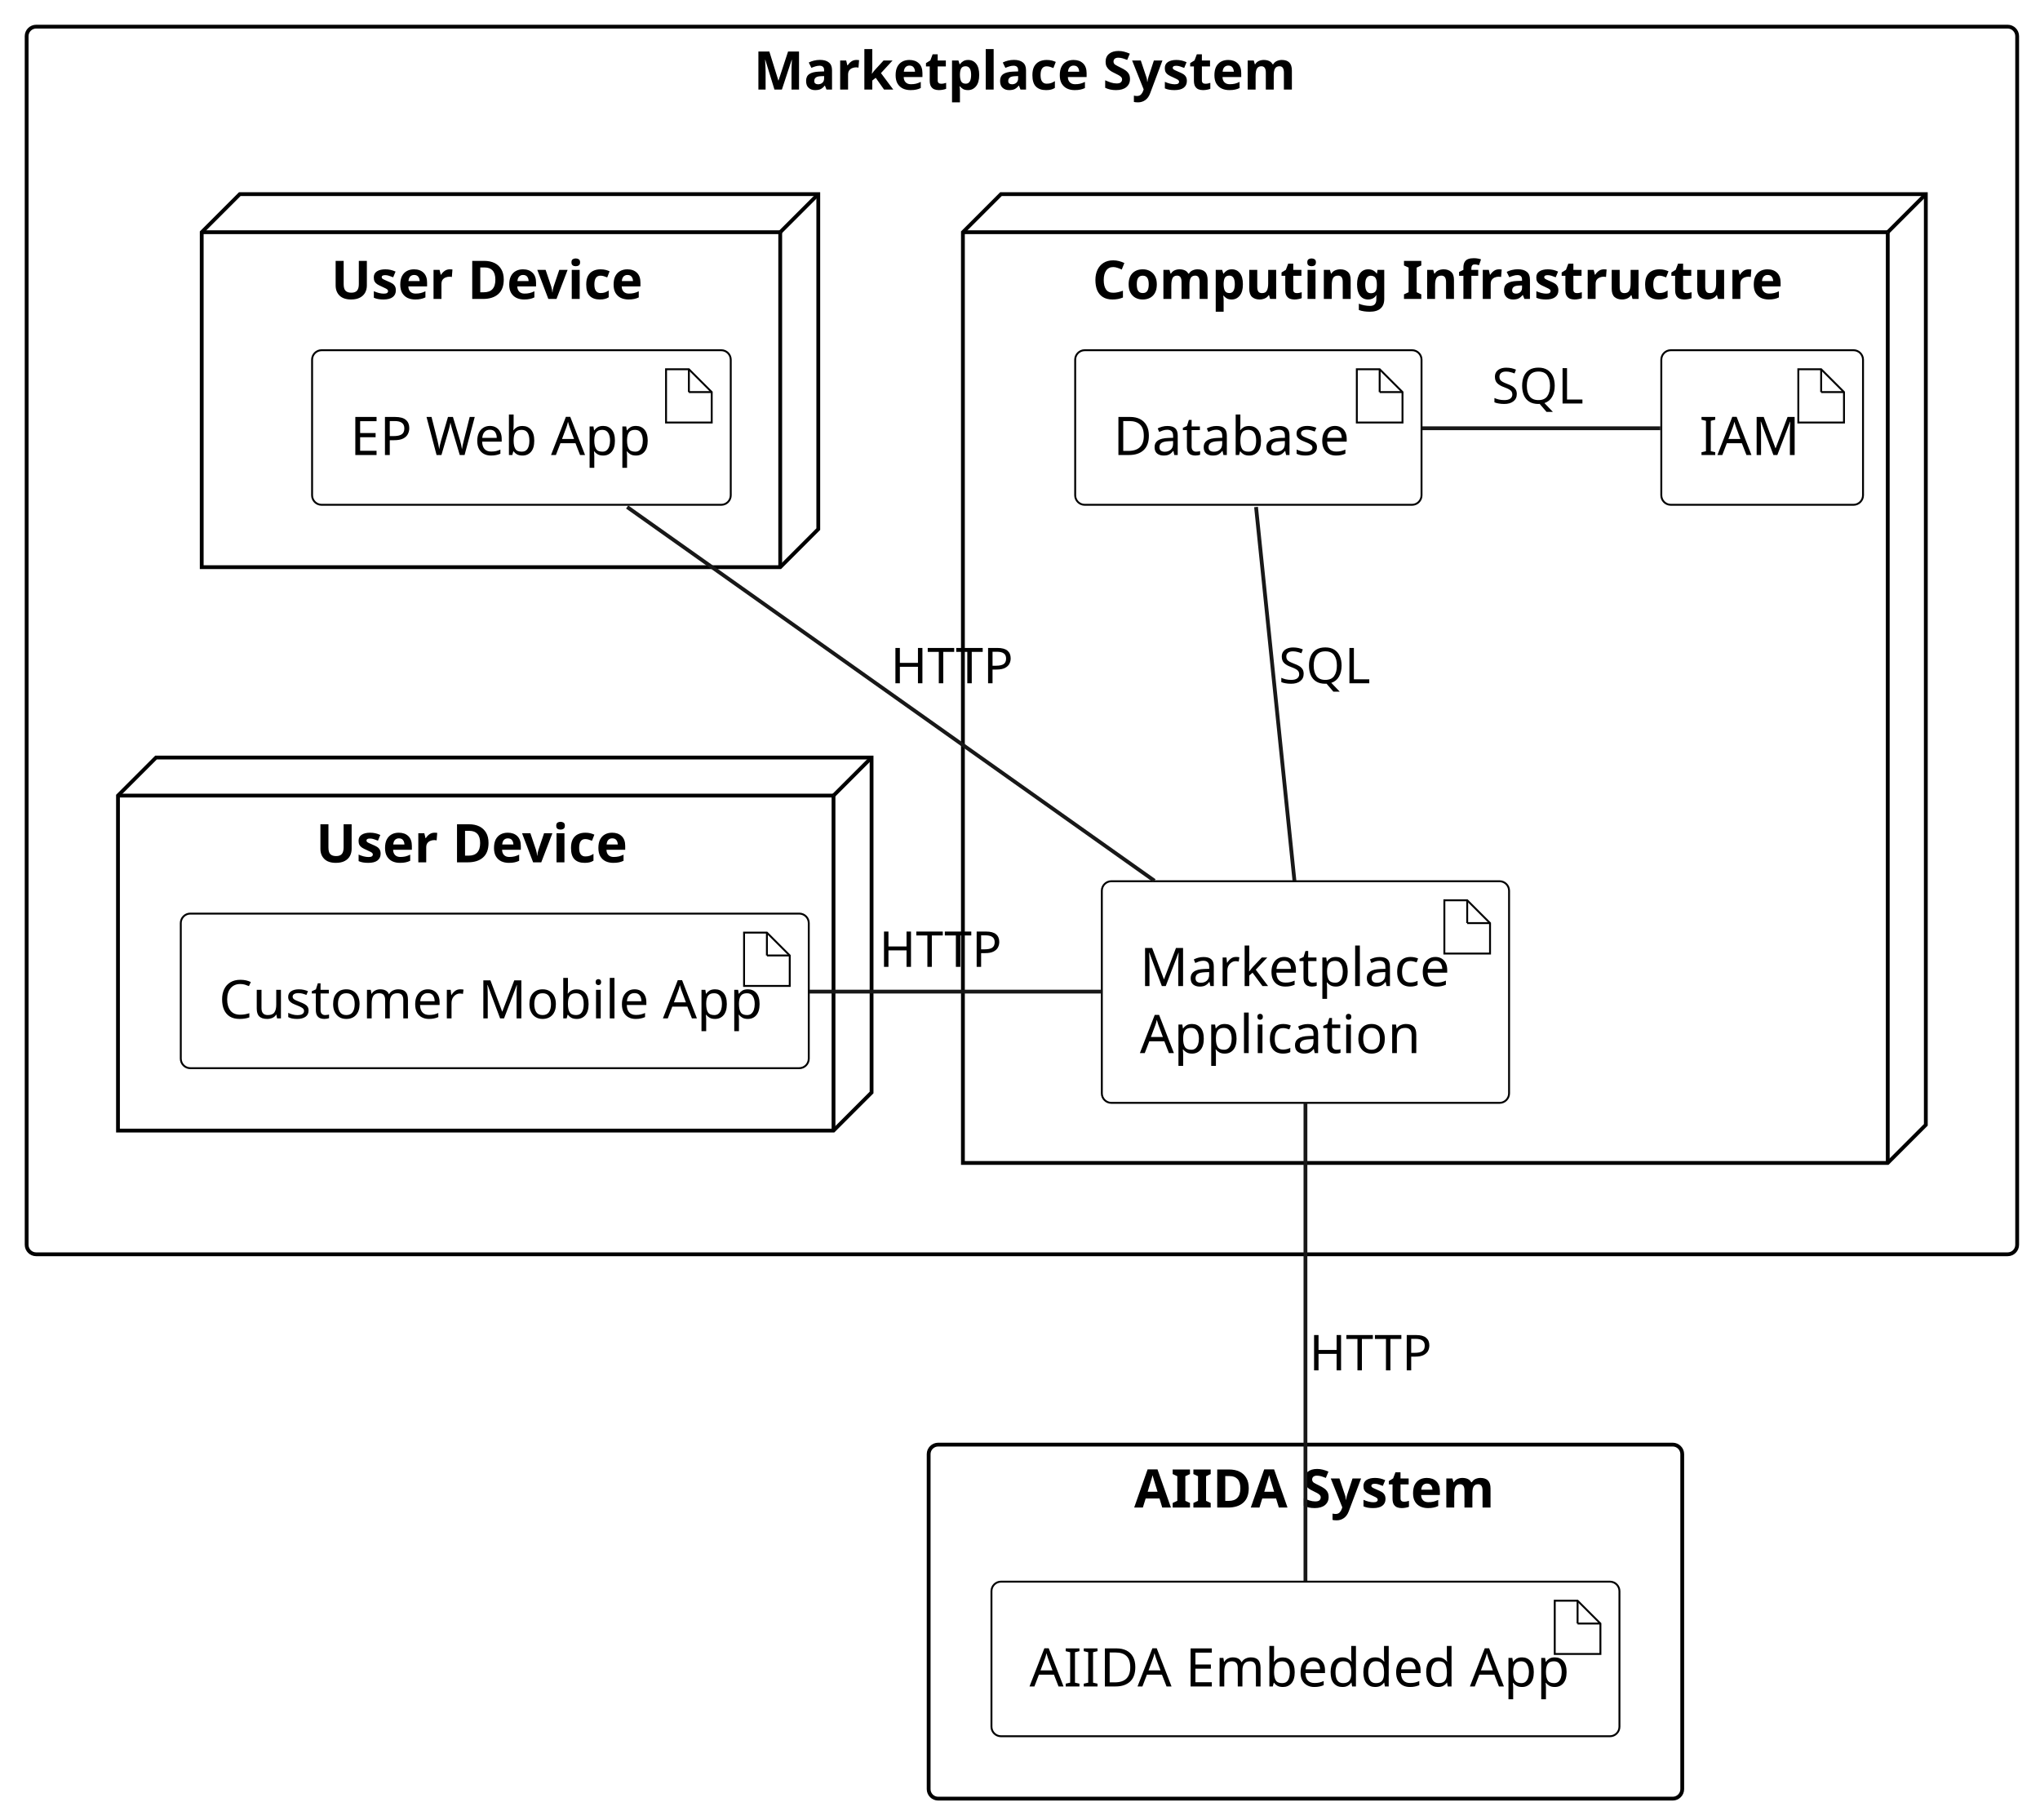
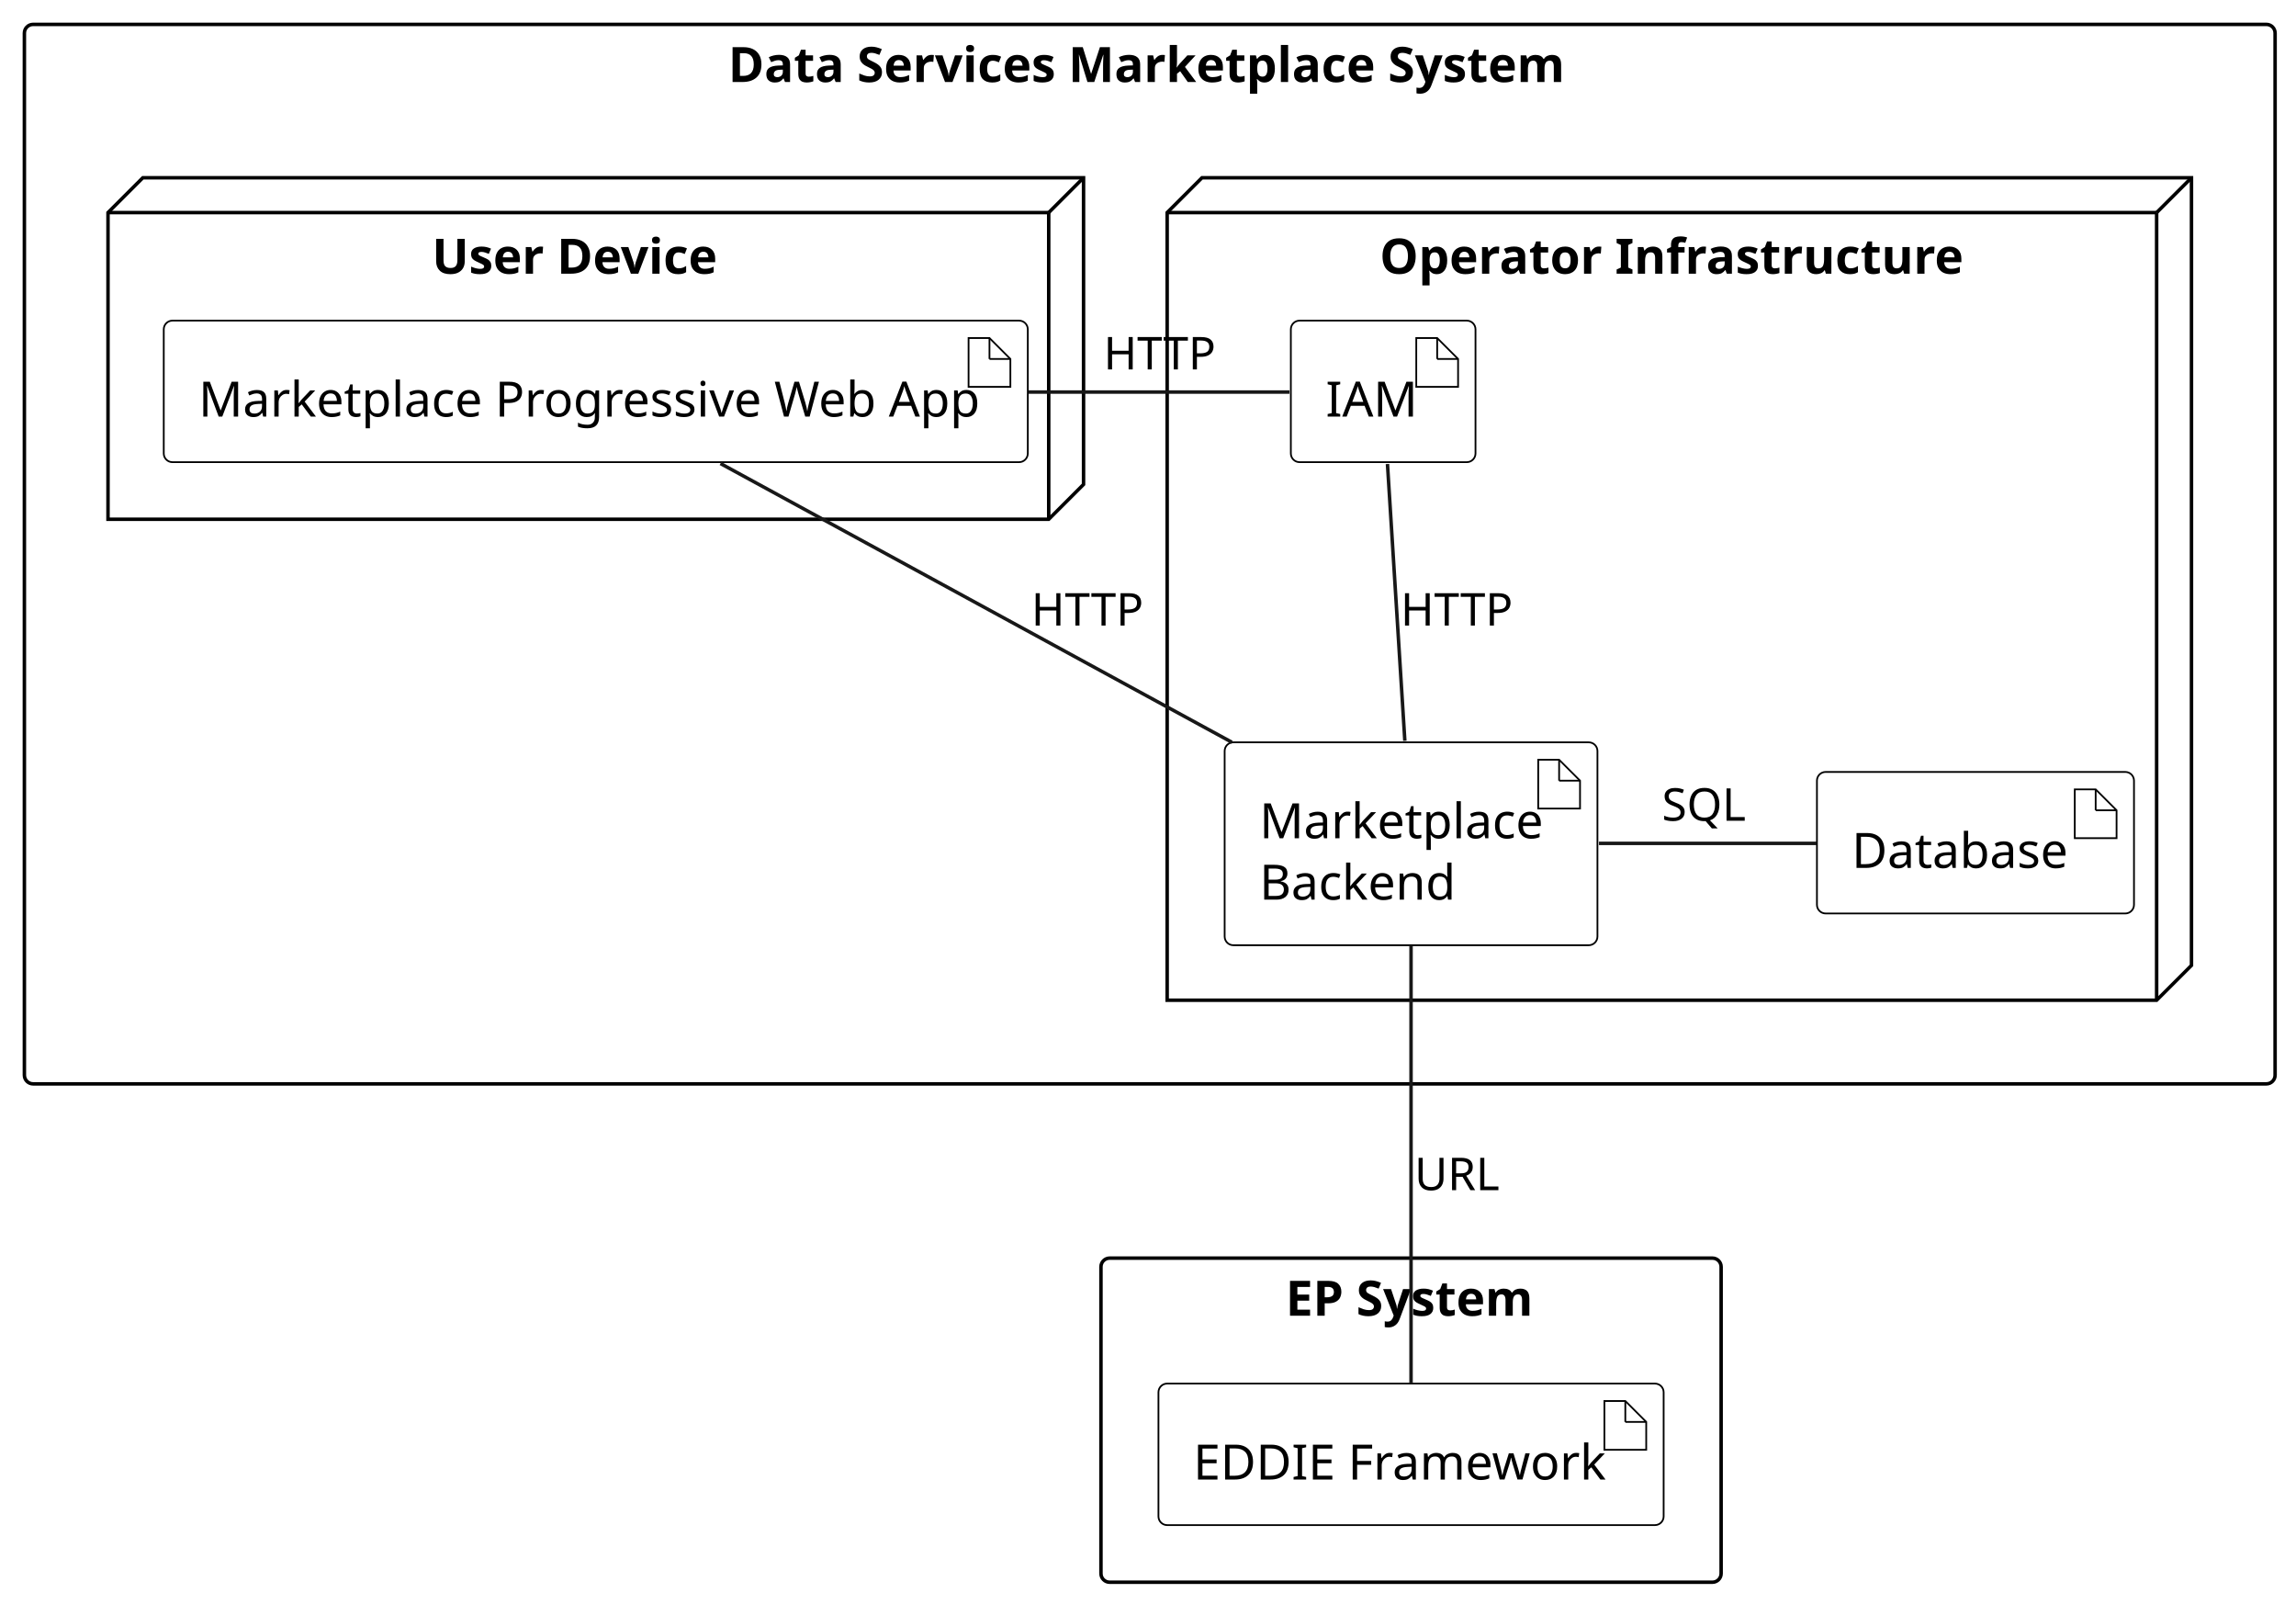
- <svg xmlns="http://www.w3.org/2000/svg" contentStyleType="text/css" height="478px" preserveAspectRatio="none" style="width:536px;height:478px;background:#FFFFFF;" version="1.1" viewBox="0 0 536 478" width="536px" zoomAndPan="magnify">
+ <svg xmlns="http://www.w3.org/2000/svg" contentStyleType="text/css" height="460px" preserveAspectRatio="none" style="width:659px;height:460px;background:#FFFFFF;" version="1.1" viewBox="0 0 659 460" width="659px" zoomAndPan="magnify">
  <defs />
  <g>
-     <g id="cluster_Marketplace System">
-       <rect fill="none" height="322.5" rx="2.5" ry="2.5" style="stroke:#000000;stroke-width:1.0;" width="523" x="7" y="7" />
-       <text fill="#000000" font-family="sans-serif" font-size="14" font-weight="bold" lengthAdjust="spacing" textLength="141" x="198" y="23.533">Marketplace System</text>
+     <g id="cluster_Data Services Marketplace System">
+       <rect fill="none" height="304" rx="2.5" ry="2.5" style="stroke:#000000;stroke-width:1.0;" width="646" x="7" y="7" />
+       <text fill="#000000" font-family="sans-serif" font-size="14" font-weight="bold" lengthAdjust="spacing" textLength="242" x="209" y="23.533">Data Services Marketplace System</text>
    </g>
    <g id="cluster_local">
-       <polygon fill="none" points="253,61,263,51,506,51,506,295.5,496,305.5,253,305.5,253,61" style="stroke:#000000;stroke-width:1.0;" />
-       <line style="stroke:#000000;stroke-width:1.0;" x1="496" x2="506" y1="61" y2="51" />
-       <line style="stroke:#000000;stroke-width:1.0;" x1="253" x2="496" y1="61" y2="61" />
-       <line style="stroke:#000000;stroke-width:1.0;" x1="496" x2="496" y1="61" y2="305.5" />
-       <text fill="#000000" font-family="sans-serif" font-size="14" font-weight="bold" lengthAdjust="spacing" textLength="177" x="287" y="78.533">Computing Infrastructure</text>
+       <polygon fill="none" points="335,61,345,51,629,51,629,277,619,287,335,287,335,61" style="stroke:#000000;stroke-width:1.0;" />
+       <line style="stroke:#000000;stroke-width:1.0;" x1="619" x2="629" y1="61" y2="51" />
+       <line style="stroke:#000000;stroke-width:1.0;" x1="335" x2="619" y1="61" y2="61" />
+       <line style="stroke:#000000;stroke-width:1.0;" x1="619" x2="619" y1="61" y2="287" />
+       <text fill="#000000" font-family="sans-serif" font-size="14" font-weight="bold" lengthAdjust="spacing" textLength="164" x="396" y="78.533">Operator Infrastructure</text>
    </g>
-     <g id="cluster_cust">
-       <polygon fill="none" points="31,209,41,199,229,199,229,287,219,297,31,297,31,209" style="stroke:#000000;stroke-width:1.0;" />
-       <line style="stroke:#000000;stroke-width:1.0;" x1="219" x2="229" y1="209" y2="199" />
-       <line style="stroke:#000000;stroke-width:1.0;" x1="31" x2="219" y1="209" y2="209" />
-       <line style="stroke:#000000;stroke-width:1.0;" x1="219" x2="219" y1="209" y2="297" />
-       <text fill="#000000" font-family="sans-serif" font-size="14" font-weight="bold" lengthAdjust="spacing" textLength="86" x="83" y="226.533">User Device</text>
+     <g id="cluster_user">
+       <polygon fill="none" points="31,61,41,51,311,51,311,139,301,149,31,149,31,61" style="stroke:#000000;stroke-width:1.0;" />
+       <line style="stroke:#000000;stroke-width:1.0;" x1="301" x2="311" y1="61" y2="51" />
+       <line style="stroke:#000000;stroke-width:1.0;" x1="31" x2="301" y1="61" y2="61" />
+       <line style="stroke:#000000;stroke-width:1.0;" x1="301" x2="301" y1="61" y2="149" />
+       <text fill="#000000" font-family="sans-serif" font-size="14" font-weight="bold" lengthAdjust="spacing" textLength="86" x="124" y="78.533">User Device</text>
    </g>
-     <g id="cluster_elpa">
-       <polygon fill="none" points="53,61,63,51,215,51,215,139,205,149,53,149,53,61" style="stroke:#000000;stroke-width:1.0;" />
-       <line style="stroke:#000000;stroke-width:1.0;" x1="205" x2="215" y1="61" y2="51" />
-       <line style="stroke:#000000;stroke-width:1.0;" x1="53" x2="205" y1="61" y2="61" />
-       <line style="stroke:#000000;stroke-width:1.0;" x1="205" x2="205" y1="61" y2="149" />
-       <text fill="#000000" font-family="sans-serif" font-size="14" font-weight="bold" lengthAdjust="spacing" textLength="86" x="87" y="78.533">User Device</text>
-     </g>
-     <g id="cluster_AIIDA System">
-       <rect fill="none" height="93" rx="2.5" ry="2.5" style="stroke:#000000;stroke-width:1.0;" width="198" x="244" y="379.5" />
-       <text fill="#000000" font-family="sans-serif" font-size="14" font-weight="bold" lengthAdjust="spacing" textLength="90" x="298" y="396.033">AIIDA System</text>
+     <g id="cluster_EP System">
+       <rect fill="none" height="93" rx="2.5" ry="2.5" style="stroke:#000000;stroke-width:1.0;" width="178" x="316" y="361" />
+       <text fill="#000000" font-family="sans-serif" font-size="14" font-weight="bold" lengthAdjust="spacing" textLength="72" x="369" y="377.533">EP System</text>
    </g>
    <g id="elem_marketplace">
-       <rect fill="none" height="58.219" rx="2.5" ry="2.5" style="stroke:#000000;stroke-width:0.5;" width="107" x="289.5" y="231.5" />
-       <polygon fill="none" points="379.5,236.5,379.5,250.5,391.5,250.5,391.5,242.5,385.5,236.5,379.5,236.5" style="stroke:#000000;stroke-width:0.5;" />
-       <line style="stroke:#000000;stroke-width:0.5;" x1="385.5" x2="385.5" y1="236.5" y2="242.5" />
-       <line style="stroke:#000000;stroke-width:0.5;" x1="391.5" x2="385.5" y1="242.5" y2="242.5" />
-       <text fill="#000000" font-family="sans-serif" font-size="14" lengthAdjust="spacing" textLength="77" x="299.5" y="259.033">Marketplace</text>
-       <text fill="#000000" font-family="sans-serif" font-size="14" lengthAdjust="spacing" textLength="69" x="299.5" y="276.643">Application</text>
+       <rect fill="none" height="58.219" rx="2.5" ry="2.5" style="stroke:#000000;stroke-width:0.5;" width="107" x="351.5" y="213" />
+       <polygon fill="none" points="441.5,218,441.5,232,453.5,232,453.5,224,447.5,218,441.5,218" style="stroke:#000000;stroke-width:0.5;" />
+       <line style="stroke:#000000;stroke-width:0.5;" x1="447.5" x2="447.5" y1="218" y2="224" />
+       <line style="stroke:#000000;stroke-width:0.5;" x1="453.5" x2="447.5" y1="224" y2="224" />
+       <text fill="#000000" font-family="sans-serif" font-size="14" lengthAdjust="spacing" textLength="77" x="361.5" y="240.533">Marketplace</text>
+       <text fill="#000000" font-family="sans-serif" font-size="14" lengthAdjust="spacing" textLength="55" x="361.5" y="258.143">Backend</text>
    </g>
    <g id="elem_database">
-       <rect fill="none" height="40.609" rx="2.5" ry="2.5" style="stroke:#000000;stroke-width:0.5;" width="91" x="282.5" y="92" />
-       <polygon fill="none" points="356.5,97,356.5,111,368.5,111,368.5,103,362.5,97,356.5,97" style="stroke:#000000;stroke-width:0.5;" />
-       <line style="stroke:#000000;stroke-width:0.5;" x1="362.5" x2="362.5" y1="97" y2="103" />
-       <line style="stroke:#000000;stroke-width:0.5;" x1="368.5" x2="362.5" y1="103" y2="103" />
-       <text fill="#000000" font-family="sans-serif" font-size="14" lengthAdjust="spacing" textLength="61" x="292.5" y="119.533">Database</text>
+       <rect fill="none" height="40.609" rx="2.5" ry="2.5" style="stroke:#000000;stroke-width:0.5;" width="91" x="521.5" y="221.5" />
+       <polygon fill="none" points="595.5,226.5,595.5,240.5,607.5,240.5,607.5,232.5,601.5,226.5,595.5,226.5" style="stroke:#000000;stroke-width:0.5;" />
+       <line style="stroke:#000000;stroke-width:0.5;" x1="601.5" x2="601.5" y1="226.5" y2="232.5" />
+       <line style="stroke:#000000;stroke-width:0.5;" x1="607.5" x2="601.5" y1="232.5" y2="232.5" />
+       <text fill="#000000" font-family="sans-serif" font-size="14" lengthAdjust="spacing" textLength="61" x="531.5" y="249.033">Database</text>
    </g>
    <g id="elem_iam">
-       <rect fill="none" height="40.609" rx="2.5" ry="2.5" style="stroke:#000000;stroke-width:0.5;" width="53" x="436.5" y="92" />
-       <polygon fill="none" points="472.5,97,472.5,111,484.5,111,484.5,103,478.5,97,472.5,97" style="stroke:#000000;stroke-width:0.5;" />
-       <line style="stroke:#000000;stroke-width:0.5;" x1="478.5" x2="478.5" y1="97" y2="103" />
-       <line style="stroke:#000000;stroke-width:0.5;" x1="484.5" x2="478.5" y1="103" y2="103" />
-       <text fill="#000000" font-family="sans-serif" font-size="14" lengthAdjust="spacing" textLength="23" x="446.5" y="119.533">IAM</text>
+       <rect fill="none" height="40.609" rx="2.5" ry="2.5" style="stroke:#000000;stroke-width:0.5;" width="53" x="370.5" y="92" />
+       <polygon fill="none" points="406.5,97,406.5,111,418.5,111,418.5,103,412.5,97,406.5,97" style="stroke:#000000;stroke-width:0.5;" />
+       <line style="stroke:#000000;stroke-width:0.5;" x1="412.5" x2="412.5" y1="97" y2="103" />
+       <line style="stroke:#000000;stroke-width:0.5;" x1="418.5" x2="412.5" y1="103" y2="103" />
+       <text fill="#000000" font-family="sans-serif" font-size="14" lengthAdjust="spacing" textLength="23" x="380.5" y="119.533">IAM</text>
    </g>
-     <g id="elem_customer">
-       <rect fill="none" height="40.609" rx="2.5" ry="2.5" style="stroke:#000000;stroke-width:0.5;" width="165" x="47.5" y="240" />
-       <polygon fill="none" points="195.5,245,195.5,259,207.5,259,207.5,251,201.5,245,195.5,245" style="stroke:#000000;stroke-width:0.5;" />
-       <line style="stroke:#000000;stroke-width:0.5;" x1="201.5" x2="201.5" y1="245" y2="251" />
-       <line style="stroke:#000000;stroke-width:0.5;" x1="207.5" x2="201.5" y1="251" y2="251" />
-       <text fill="#000000" font-family="sans-serif" font-size="14" lengthAdjust="spacing" textLength="135" x="57.5" y="267.533">Customer Mobile App</text>
+     <g id="elem_app">
+       <rect fill="none" height="40.609" rx="2.5" ry="2.5" style="stroke:#000000;stroke-width:0.5;" width="248" x="47" y="92" />
+       <polygon fill="none" points="278,97,278,111,290,111,290,103,284,97,278,97" style="stroke:#000000;stroke-width:0.5;" />
+       <line style="stroke:#000000;stroke-width:0.5;" x1="284" x2="284" y1="97" y2="103" />
+       <line style="stroke:#000000;stroke-width:0.5;" x1="290" x2="284" y1="103" y2="103" />
+       <text fill="#000000" font-family="sans-serif" font-size="14" lengthAdjust="spacing" textLength="218" x="57" y="119.533">Marketplace Progressive Web App</text>
    </g>
-     <g id="elem_ep">
-       <rect fill="none" height="40.609" rx="2.5" ry="2.5" style="stroke:#000000;stroke-width:0.5;" width="110" x="82" y="92" />
-       <polygon fill="none" points="175,97,175,111,187,111,187,103,181,97,175,97" style="stroke:#000000;stroke-width:0.5;" />
-       <line style="stroke:#000000;stroke-width:0.5;" x1="181" x2="181" y1="97" y2="103" />
-       <line style="stroke:#000000;stroke-width:0.5;" x1="187" x2="181" y1="103" y2="103" />
-       <text fill="#000000" font-family="sans-serif" font-size="14" lengthAdjust="spacing" textLength="80" x="92" y="119.533">EP Web App</text>
+     <g id="elem_eddie">
+       <rect fill="none" height="40.609" rx="2.5" ry="2.5" style="stroke:#000000;stroke-width:0.5;" width="145" x="332.5" y="397" />
+       <polygon fill="none" points="460.5,402,460.5,416,472.5,416,472.5,408,466.5,402,460.5,402" style="stroke:#000000;stroke-width:0.5;" />
+       <line style="stroke:#000000;stroke-width:0.5;" x1="466.5" x2="466.5" y1="402" y2="408" />
+       <line style="stroke:#000000;stroke-width:0.5;" x1="472.5" x2="466.5" y1="408" y2="408" />
+       <text fill="#000000" font-family="sans-serif" font-size="14" lengthAdjust="spacing" textLength="115" x="342.5" y="424.533">EDDIE Framework</text>
    </g>
-     <g id="elem_aiida">
-       <rect fill="none" height="40.609" rx="2.5" ry="2.5" style="stroke:#000000;stroke-width:0.5;" width="165" x="260.5" y="415.5" />
-       <polygon fill="none" points="408.5,420.5,408.5,434.5,420.5,434.5,420.5,426.5,414.5,420.5,408.5,420.5" style="stroke:#000000;stroke-width:0.5;" />
-       <line style="stroke:#000000;stroke-width:0.5;" x1="414.5" x2="414.5" y1="420.5" y2="426.5" />
-       <line style="stroke:#000000;stroke-width:0.5;" x1="420.5" x2="414.5" y1="426.5" y2="426.5" />
-       <text fill="#000000" font-family="sans-serif" font-size="14" lengthAdjust="spacing" textLength="135" x="270.5" y="443.033">AIIDA Embedded App</text>
+     <g id="link_marketplace_database">
+       <path d="M458.94,242 C479.19,242 501.99,242 521.41,242 " fill="none" id="marketplace-database" style="stroke:#181818;stroke-width:1.0;" />
+       <text fill="#000000" font-family="sans-serif" font-size="13" lengthAdjust="spacing" textLength="26" x="477" y="235.495">SQL</text>
    </g>
-     <g id="link_database_marketplace">
-       <path d="M330.02,133.19 C332.62,158.49 337.15,202.56 340.11,231.38 " fill="none" id="database-marketplace" style="stroke:#181818;stroke-width:1.0;" />
-       <text fill="#000000" font-family="sans-serif" font-size="13" lengthAdjust="spacing" textLength="26" x="336" y="179.495">SQL</text>
+     <g id="link_iam_marketplace">
+       <path d="M398.23,133.14 C399.56,154.38 401.7,188.42 403.22,212.57 " fill="none" id="iam-marketplace" style="stroke:#181818;stroke-width:1.0;" />
+       <text fill="#000000" font-family="sans-serif" font-size="13" lengthAdjust="spacing" textLength="32" x="402" y="179.495">HTTP</text>
    </g>
-     <g id="link_database_iam">
-       <path d="M373.7,112.5 C394.51,112.5 418.41,112.5 436.25,112.5 " fill="none" id="database-iam" style="stroke:#181818;stroke-width:1.0;" />
-       <text fill="#000000" font-family="sans-serif" font-size="13" lengthAdjust="spacing" textLength="26" x="392" y="105.995">SQL</text>
+     <g id="link_app_iam">
+       <path d="M295.24,112.5 C323.55,112.5 350.91,112.5 370.11,112.5 " fill="none" id="app-iam" style="stroke:#181818;stroke-width:1.0;" />
+       <text fill="#000000" font-family="sans-serif" font-size="13" lengthAdjust="spacing" textLength="32" x="316.75" y="105.995">HTTP</text>
    </g>
-     <g id="link_ep_marketplace">
-       <path d="M164.78,133.19 C200.47,158.49 262.66,202.56 303.33,231.38 " fill="none" id="ep-marketplace" style="stroke:#181818;stroke-width:1.0;" />
-       <text fill="#000000" font-family="sans-serif" font-size="13" lengthAdjust="spacing" textLength="32" x="234" y="179.495">HTTP</text>
+     <g id="link_app_marketplace">
+       <path d="M206.79,133 C245.97,154.35 309.12,188.76 353.59,212.99 " fill="none" id="app-marketplace" style="stroke:#181818;stroke-width:1.0;" />
+       <text fill="#000000" font-family="sans-serif" font-size="13" lengthAdjust="spacing" textLength="32" x="296" y="179.495">HTTP</text>
    </g>
-     <g id="link_customer_marketplace">
-       <path d="M212.66,260.5 C238.38,260.5 266.07,260.5 289.27,260.5 " fill="none" id="customer-marketplace" style="stroke:#181818;stroke-width:1.0;" />
-       <text fill="#000000" font-family="sans-serif" font-size="13" lengthAdjust="spacing" textLength="32" x="231" y="253.995">HTTP</text>
-     </g>
-     <g id="link_marketplace_aiida">
-       <path d="M343,289.76 C343,325.1 343,384.67 343,415.38 " fill="none" id="marketplace-aiida" style="stroke:#181818;stroke-width:1.0;" />
-       <text fill="#000000" font-family="sans-serif" font-size="13" lengthAdjust="spacing" textLength="32" x="344" y="359.995">HTTP</text>
+     <g id="link_marketplace_eddie">
+       <path d="M405,271.26 C405,306.6 405,366.17 405,396.88 " fill="none" id="marketplace-eddie" style="stroke:#181818;stroke-width:1.0;" />
+       <text fill="#000000" font-family="sans-serif" font-size="13" lengthAdjust="spacing" textLength="25" x="406" y="341.495">URL</text>
    </g>
  </g>
</svg>
